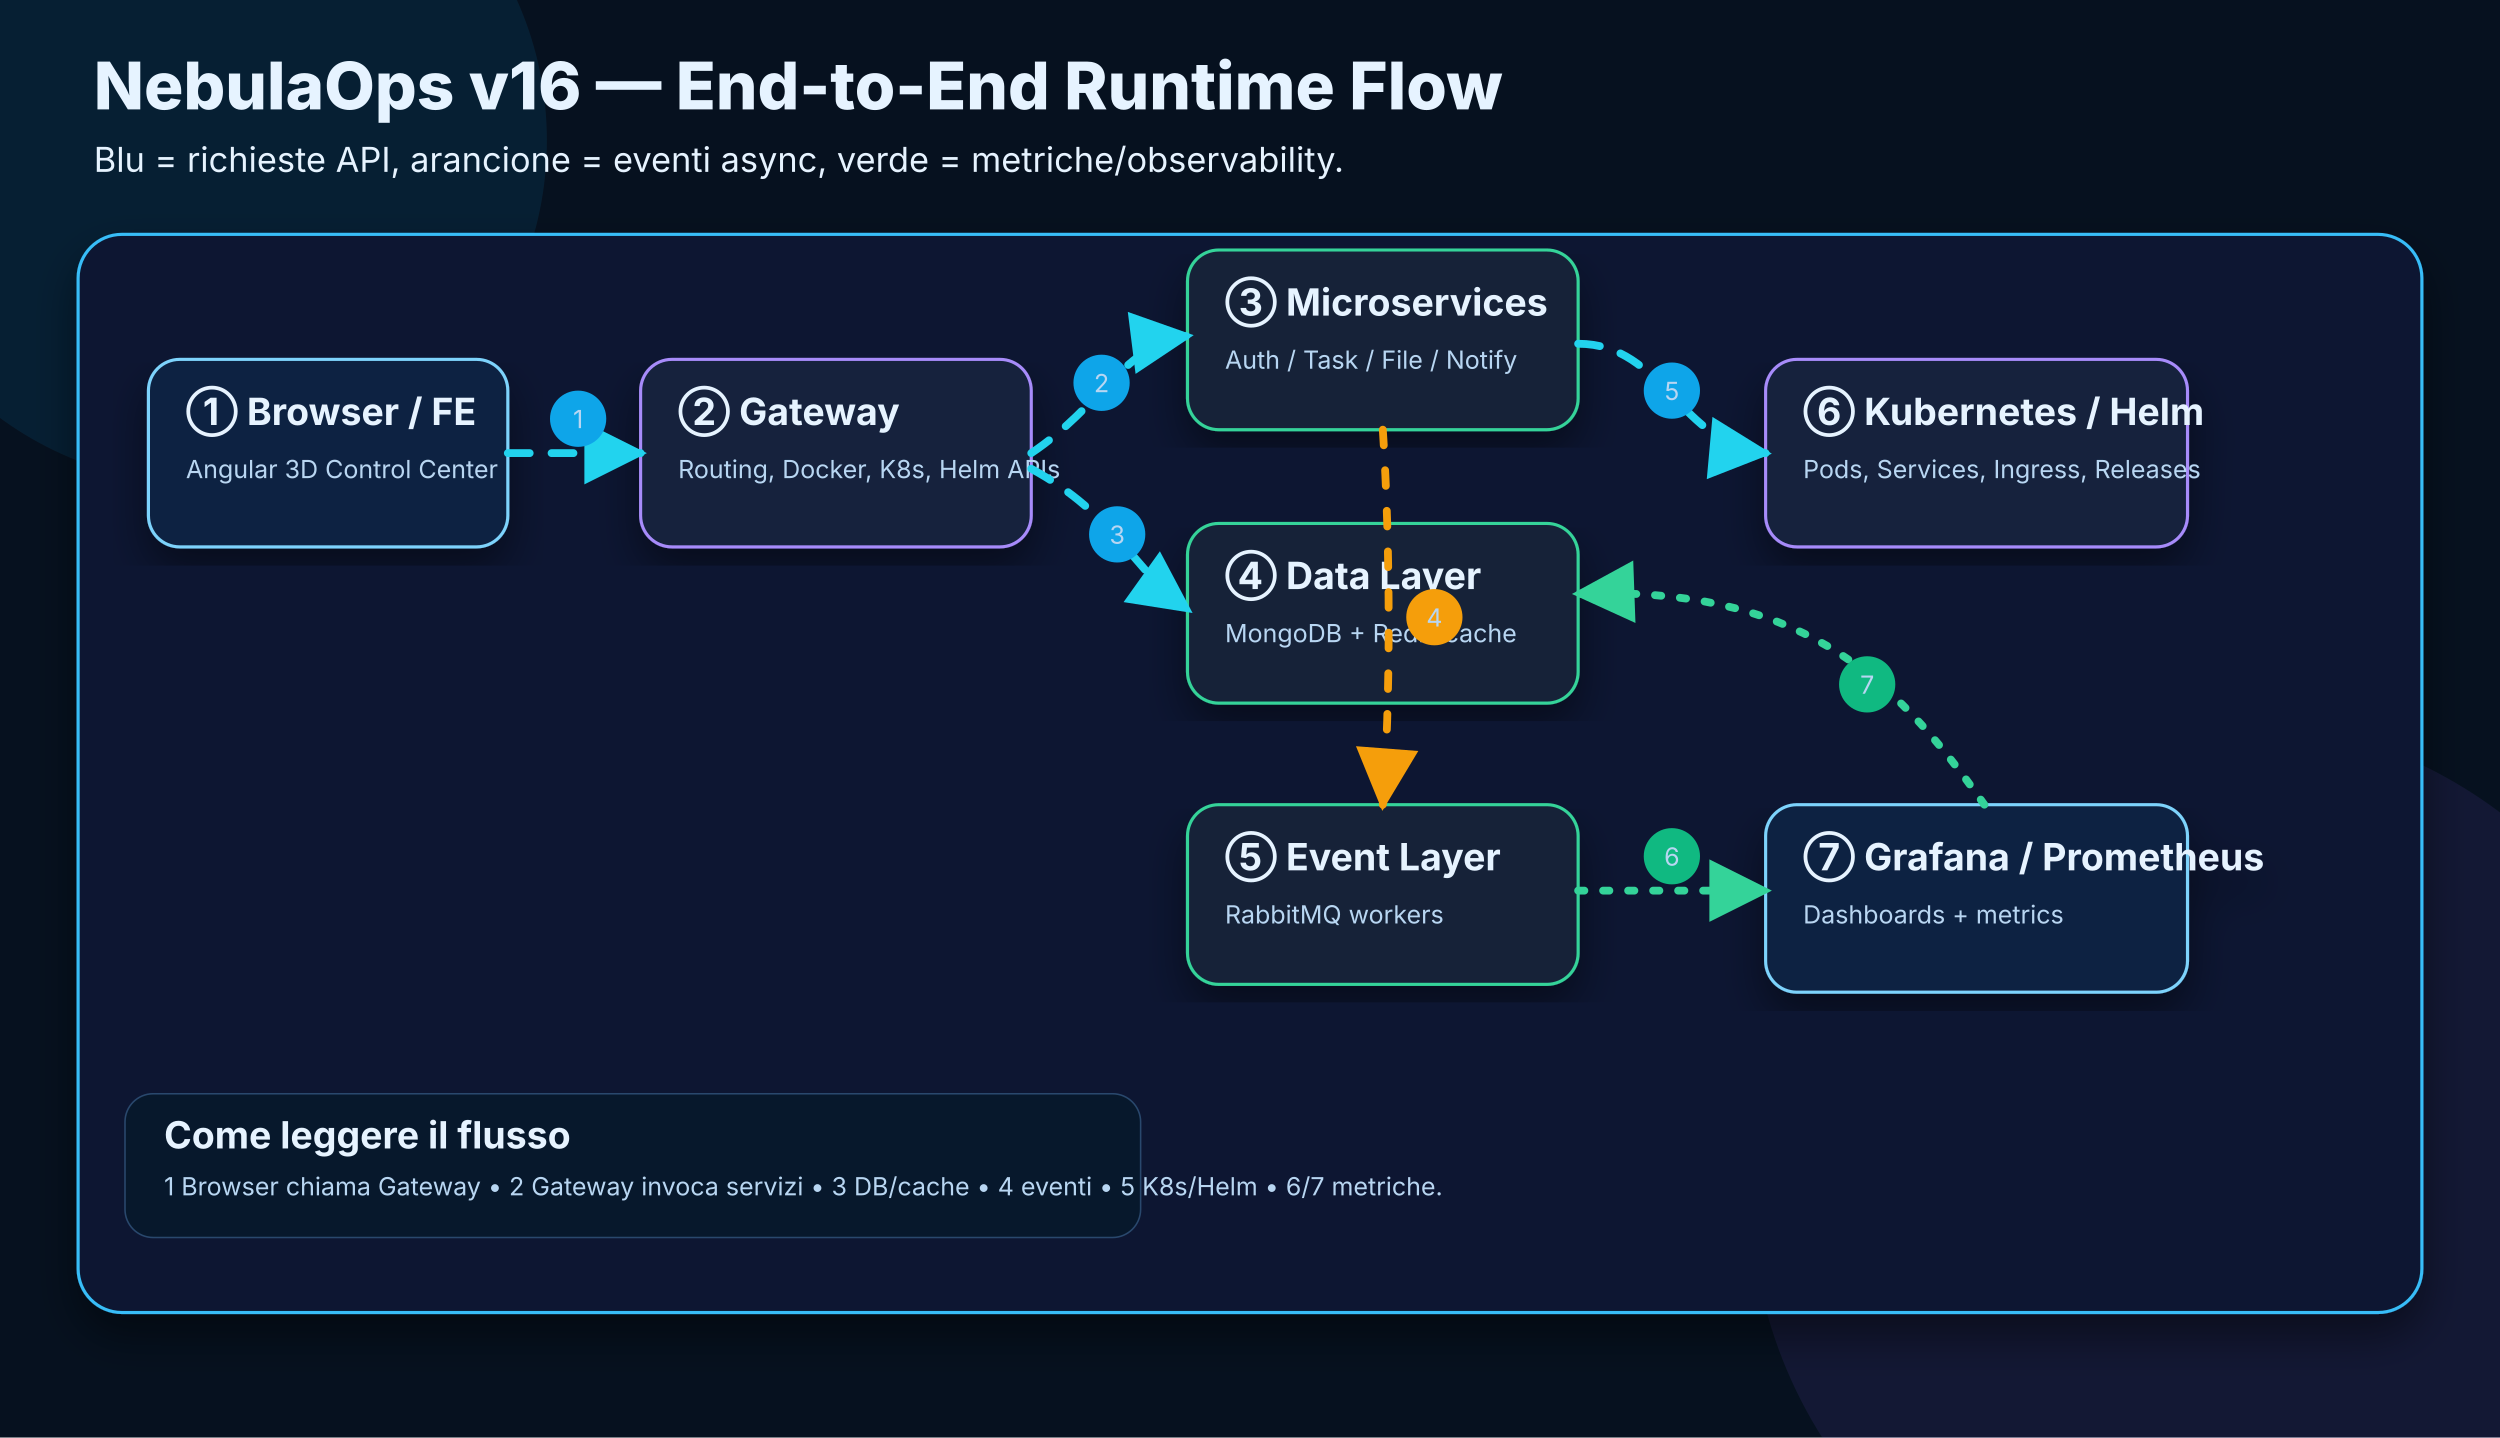
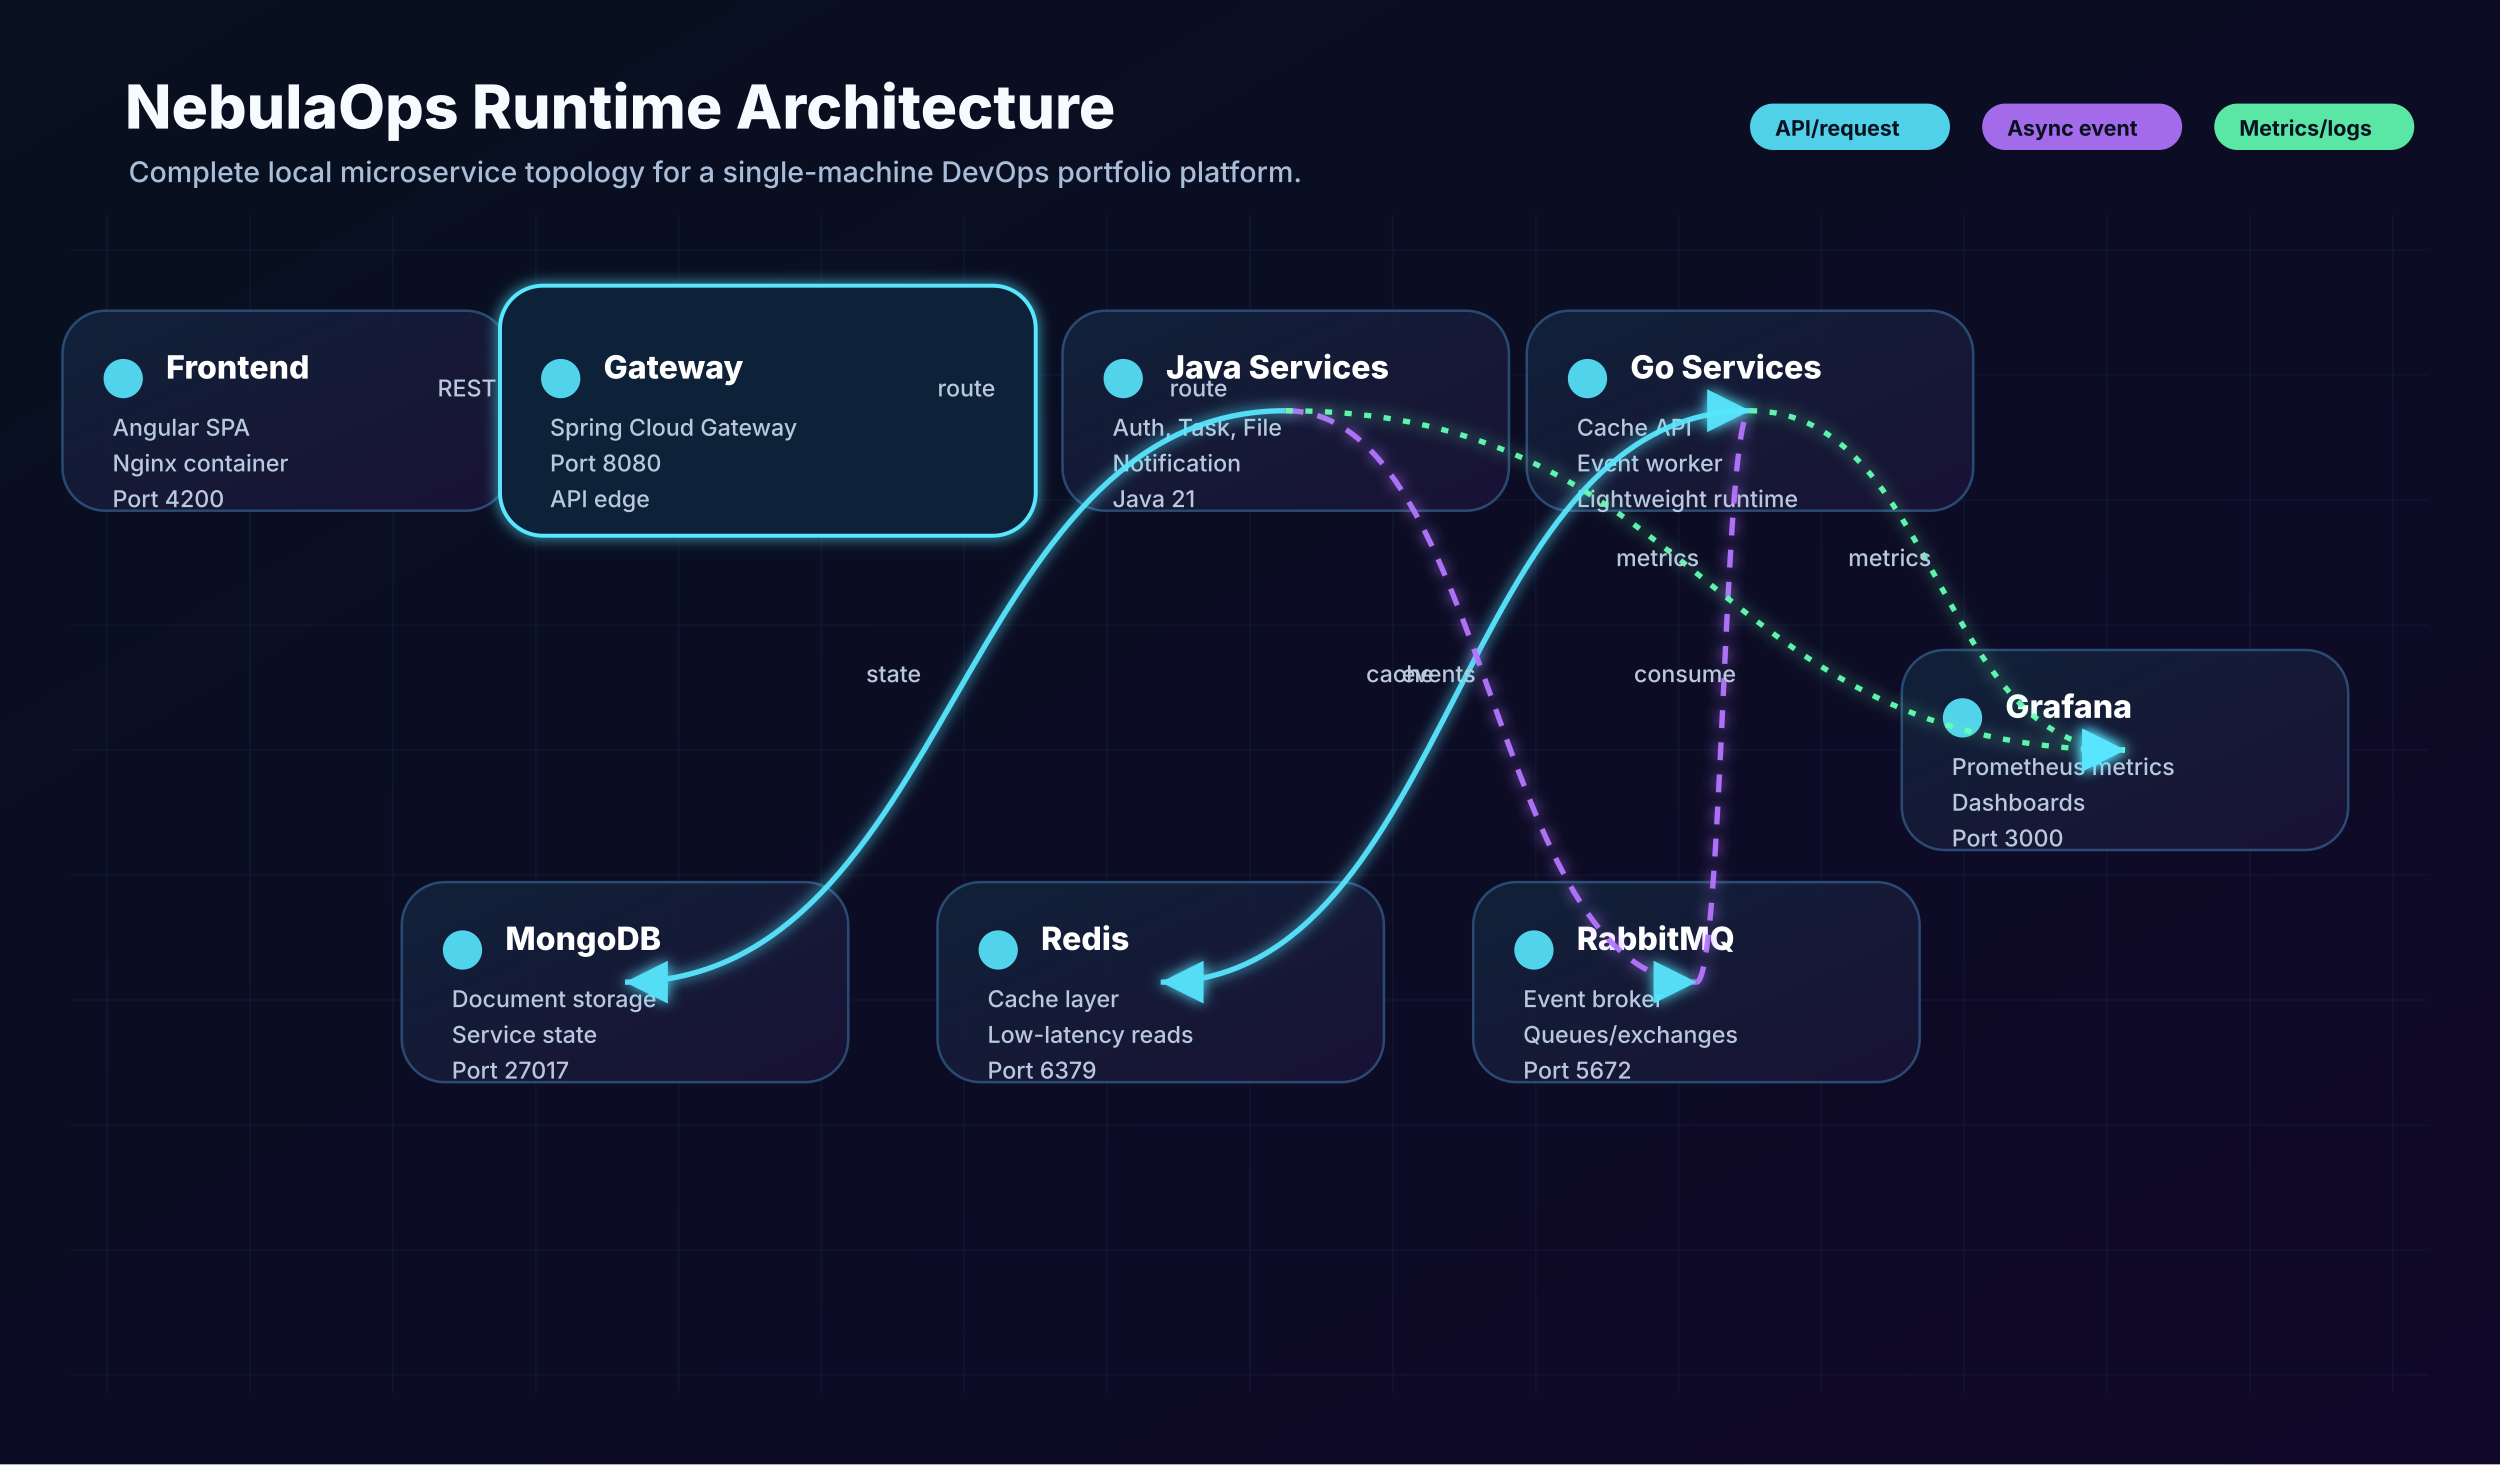
- <svg xmlns="http://www.w3.org/2000/svg" width="1600" height="920" viewBox="0 0 1600 920">
+ <svg xmlns="http://www.w3.org/2000/svg" viewBox="0 0 1400 820" role="img" aria-label="NebulaOps Runtime Architecture">
  <defs>
+     <linearGradient id="bg" x1="0" y1="0" x2="1" y2="1">
+       <stop offset="0" stop-color="#07111f" />
+       <stop offset="1" stop-color="#110829" />
+     </linearGradient>
+     <linearGradient id="card" x1="0" y1="0" x2="1" y2="1">
+       <stop offset="0" stop-color="#11233a" stop-opacity=".92" />
+       <stop offset="1" stop-color="#1a1235" stop-opacity=".92" />
+     </linearGradient>
+     <filter id="glow">
+       <feGaussianBlur stdDeviation="4" result="b" />
+       <feMerge>
+         <feMergeNode in="b" />
+         <feMergeNode in="SourceGraphic" />
+       </feMerge>
+     </filter>
+     <marker id="arrow" markerWidth="12" markerHeight="12" refX="10" refY="6" orient="auto">
+       <path d="M2,2 L10,6 L2,10 Z" fill="#58e7ff" />
+     </marker>
    <style>
-             .bg{fill:#06111f}.panel{fill:#0b1930;stroke:#38bdf8;stroke-width:2}.node{fill:#102342;stroke:#7dd3fc;stroke-width:2}.node2{fill:#13213c;stroke:#a78bfa;stroke-width:2}.node3{fill:#162339;stroke:#34d399;stroke-width:2}.txt{font-family:Inter,Segoe
-             UI,Arial,sans-serif;fill:#e6f3ff}.small{font-size:22px}.tiny{font-size:16px;fill:#b8d6f2}.title{font-size:42px;font-weight:800}.label{font-size:24px;font-weight:700}.flow{fill:none;stroke:#22d3ee;stroke-width:5;stroke-linecap:round;stroke-dasharray:14
-             14;marker-end:url(#arrow)}.event{fill:none;stroke:#f59e0b;stroke-width:5;stroke-linecap:round;stroke-dasharray:10
-             16;marker-end:url(#arrow2)}.metric{fill:none;stroke:#34d399;stroke-width:5;stroke-linecap:round;stroke-dasharray:4
-             12;marker-end:url(#arrow3)}.shadow{filter:url(#shadow)}.badge{fill:#0ea5e9}.badge2{fill:#f59e0b}.badge3{fill:#10b981}@keyframes
-             dash{to{stroke-dashoffset:-120}}@keyframes pulse{0%,100%{opacity:.35;r:8}50%{opacity:1;r:15}}@keyframes
-             float{0%,100%{transform:translateY(0)}50%{transform:translateY(-9px)}}.flow,.event,.metric{animation:dash 4s
-             linear infinite}.pulse{animation:pulse 1.8s ease-in-out infinite}.float{animation:float 5s ease-in-out
-             infinite}.isoTop{fill:#193b62}.isoLeft{fill:#0f284a}.isoRight{fill:#0a1c36}
-         </style>
-     <filter id="shadow">
-       <feDropShadow dx="0" dy="14" stdDeviation="14" flood-color="#000" flood-opacity=".45" />
-     </filter>
-     <marker id="arrow" viewBox="0 0 10 10" refX="9" refY="5" markerWidth="8" markerHeight="8" orient="auto">
-       <path d="M0,0 L10,5 L0,10 Z" fill="#22d3ee" />
-     </marker>
-     <marker id="arrow2" viewBox="0 0 10 10" refX="9" refY="5" markerWidth="8" markerHeight="8" orient="auto">
-       <path d="M0,0 L10,5 L0,10 Z" fill="#f59e0b" />
-     </marker>
-     <marker id="arrow3" viewBox="0 0 10 10" refX="9" refY="5" markerWidth="8" markerHeight="8" orient="auto">
-       <path d="M0,0 L10,5 L0,10 Z" fill="#34d399" />
-     </marker>
+         .title{font:800 34px Inter,Segoe UI,Arial;fill:#f5fbff}.sub{font:500 16px Inter,Segoe UI,Arial;fill:#a9bdd8}.label{font:800 18px Inter,Segoe UI,Arial;fill:#fff}.small{font:500 13px Inter,Segoe UI,Arial;fill:#b8c8dd}.chip{font:700 12px Inter,Segoe UI,Arial;fill:#07111f}.panel{fill:url(#card);stroke:#294b73;stroke-width:1.4;rx:24}.core{fill:#0c2037;stroke:#58e7ff;stroke-width:2.2;filter:url(#glow)}.api{stroke:#58e7ff}.event{stroke:#b476ff;stroke-dasharray:10 8}.metric{stroke:#63ffb3;stroke-dasharray:4 7}.flow{fill:none;stroke-width:3;marker-end:url(#arrow);filter:url(#glow);opacity:.95}.pulse{animation:pulse 2.8s ease-in-out infinite}.dash{animation:dash 7s linear infinite}@keyframes pulse{0%,100%{opacity:.55}50%{opacity:1}}@keyframes dash{to{stroke-dashoffset:-160}}
+       </style>
  </defs>
-   <rect class="bg" width="1600" height="920" />
-   <circle cx="130" cy="90" r="220" fill="#0ea5e9" opacity=".10" />
-   <circle cx="1420" cy="760" r="300" fill="#8b5cf6" opacity=".10" />
-   <text class="txt title" x="60" y="70">NebulaOps v16 — End-to-End Runtime Flow</text>
-   <text class="txt small" x="60" y="110">Blu = richieste API, arancione = eventi async, verde =
-         metriche/observability.
+   <rect width="1400" height="820" fill="url(#bg)" />
+   <path d="M60 120 V780" stroke="#163150" stroke-opacity=".25" />
+   <path d="M140 120 V780" stroke="#163150" stroke-opacity=".25" />
+   <path d="M220 120 V780" stroke="#163150" stroke-opacity=".25" />
+   <path d="M300 120 V780" stroke="#163150" stroke-opacity=".25" />
+   <path d="M380 120 V780" stroke="#163150" stroke-opacity=".25" />
+   <path d="M460 120 V780" stroke="#163150" stroke-opacity=".25" />
+   <path d="M540 120 V780" stroke="#163150" stroke-opacity=".25" />
+   <path d="M620 120 V780" stroke="#163150" stroke-opacity=".25" />
+   <path d="M700 120 V780" stroke="#163150" stroke-opacity=".25" />
+   <path d="M780 120 V780" stroke="#163150" stroke-opacity=".25" />
+   <path d="M860 120 V780" stroke="#163150" stroke-opacity=".25" />
+   <path d="M940 120 V780" stroke="#163150" stroke-opacity=".25" />
+   <path d="M1020 120 V780" stroke="#163150" stroke-opacity=".25" />
+   <path d="M1100 120 V780" stroke="#163150" stroke-opacity=".25" />
+   <path d="M1180 120 V780" stroke="#163150" stroke-opacity=".25" />
+   <path d="M1260 120 V780" stroke="#163150" stroke-opacity=".25" />
+   <path d="M1340 120 V780" stroke="#163150" stroke-opacity=".25" />
+   <path d="M40 140 H1360" stroke="#163150" stroke-opacity=".22" />
+   <path d="M40 210 H1360" stroke="#163150" stroke-opacity=".22" />
+   <path d="M40 280 H1360" stroke="#163150" stroke-opacity=".22" />
+   <path d="M40 350 H1360" stroke="#163150" stroke-opacity=".22" />
+   <path d="M40 420 H1360" stroke="#163150" stroke-opacity=".22" />
+   <path d="M40 490 H1360" stroke="#163150" stroke-opacity=".22" />
+   <path d="M40 560 H1360" stroke="#163150" stroke-opacity=".22" />
+   <path d="M40 630 H1360" stroke="#163150" stroke-opacity=".22" />
+   <path d="M40 700 H1360" stroke="#163150" stroke-opacity=".22" />
+   <path d="M40 770 H1360" stroke="#163150" stroke-opacity=".22" />
+   <text x="70" y="72" class="title">NebulaOps Runtime Architecture</text>
+   <text x="72" y="102" class="sub">Complete local microservice topology for a single-machine DevOps portfolio
+         platform.
    </text>
-   <rect class="panel shadow" x="50" y="150" width="1500" height="690" rx="28" />
-   <g class="shadow float">
-     <rect class="node" x="95" y="230" width="230" height="120" rx="20" />
-     <text class="txt label" x="119" y="272">① Browser / FE</text>
-     <text class="txt tiny" x="119" y="306">Angular 3D Control Center</text>
+   <g class="pulse">
+     <rect x="35.0" y="174.0" width="250" height="112" class="panel" rx="24" />
+     <circle cx="69.0" cy="212" r="11" fill="#58e7ff" opacity=".9" />
+     <text x="93.0" y="212" class="label">Frontend</text>
+     <text x="63.0" y="244" class="small">Angular SPA</text>
+     <text x="63.0" y="264" class="small">Nginx container</text>
+     <text x="63.0" y="284" class="small">Port 4200</text>
  </g>
-   <g class="shadow float">
-     <rect class="node2" x="410" y="230" width="250" height="120" rx="20" />
-     <text class="txt label" x="434" y="272">② Gateway</text>
-     <text class="txt tiny" x="434" y="306">Routing, Docker, K8s, Helm APIs</text>
+   <g class="pulse">
+     <rect x="280.0" y="160.0" width="300" height="140" class="core" rx="24" />
+     <circle cx="314.0" cy="212" r="11" fill="#58e7ff" opacity=".9" />
+     <text x="338.0" y="212" class="label">Gateway</text>
+     <text x="308.0" y="244" class="small">Spring Cloud Gateway</text>
+     <text x="308.0" y="264" class="small">Port 8080</text>
+     <text x="308.0" y="284" class="small">API edge</text>
  </g>
-   <g class="shadow float">
-     <rect class="node3" x="760" y="160" width="250" height="115" rx="20" />
-     <text class="txt label" x="784" y="202">③ Microservices</text>
-     <text class="txt tiny" x="784" y="236">Auth / Task / File / Notify</text>
+   <g class="pulse">
+     <rect x="595.0" y="174.0" width="250" height="112" class="panel" rx="24" />
+     <circle cx="629.0" cy="212" r="11" fill="#58e7ff" opacity=".9" />
+     <text x="653.0" y="212" class="label">Java Services</text>
+     <text x="623.0" y="244" class="small">Auth, Task, File</text>
+     <text x="623.0" y="264" class="small">Notification</text>
+     <text x="623.0" y="284" class="small">Java 21</text>
  </g>
-   <g class="shadow float">
-     <rect class="node3" x="760" y="335" width="250" height="115" rx="20" />
-     <text class="txt label" x="784" y="377">④ Data Layer</text>
-     <text class="txt tiny" x="784" y="411">MongoDB + Redis cache</text>
+   <g class="pulse">
+     <rect x="855.0" y="174.0" width="250" height="112" class="panel" rx="24" />
+     <circle cx="889.0" cy="212" r="11" fill="#58e7ff" opacity=".9" />
+     <text x="913.0" y="212" class="label">Go Services</text>
+     <text x="883.0" y="244" class="small">Cache API</text>
+     <text x="883.0" y="264" class="small">Event worker</text>
+     <text x="883.0" y="284" class="small">Lightweight runtime</text>
  </g>
-   <g class="shadow float">
-     <rect class="node3" x="760" y="515" width="250" height="115" rx="20" />
-     <text class="txt label" x="784" y="557">⑤ Event Layer</text>
-     <text class="txt tiny" x="784" y="591">RabbitMQ workers</text>
+   <g class="pulse">
+     <rect x="225.0" y="494.0" width="250" height="112" class="panel" rx="24" />
+     <circle cx="259.0" cy="532" r="11" fill="#58e7ff" opacity=".9" />
+     <text x="283.0" y="532" class="label">MongoDB</text>
+     <text x="253.0" y="564" class="small">Document storage</text>
+     <text x="253.0" y="584" class="small">Service state</text>
+     <text x="253.0" y="604" class="small">Port 27017</text>
  </g>
-   <g class="shadow float">
-     <rect class="node2" x="1130" y="230" width="270" height="120" rx="20" />
-     <text class="txt label" x="1154" y="272">⑥ Kubernetes / Helm</text>
-     <text class="txt tiny" x="1154" y="306">Pods, Services, Ingress, Releases</text>
+   <g class="pulse">
+     <rect x="525.0" y="494.0" width="250" height="112" class="panel" rx="24" />
+     <circle cx="559.0" cy="532" r="11" fill="#58e7ff" opacity=".9" />
+     <text x="583.0" y="532" class="label">Redis</text>
+     <text x="553.0" y="564" class="small">Cache layer</text>
+     <text x="553.0" y="584" class="small">Low-latency reads</text>
+     <text x="553.0" y="604" class="small">Port 6379</text>
  </g>
-   <g class="shadow float">
-     <rect class="node" x="1130" y="515" width="270" height="120" rx="20" />
-     <text class="txt label" x="1154" y="557">⑦ Grafana / Prometheus</text>
-     <text class="txt tiny" x="1154" y="591">Dashboards + metrics</text>
+   <g class="pulse">
+     <rect x="825.0" y="494.0" width="250" height="112" class="panel" rx="24" />
+     <circle cx="859.0" cy="532" r="11" fill="#58e7ff" opacity=".9" />
+     <text x="883.0" y="532" class="label">RabbitMQ</text>
+     <text x="853.0" y="564" class="small">Event broker</text>
+     <text x="853.0" y="584" class="small">Queues/exchanges</text>
+     <text x="853.0" y="604" class="small">Port 5672</text>
  </g>
-   <path class="flow" d="M325 290 C360 290 365 290 410 290" />
-   <circle class="badge" cx="370" cy="268" r="18" />
-   <text class="txt tiny" text-anchor="middle" x="370" y="274">1</text>
-   <path class="flow" d="M660 290 C705 260 720 220 760 215" />
-   <circle class="badge" cx="705" cy="245" r="18" />
-   <text class="txt tiny" text-anchor="middle" x="705" y="251">2</text>
-   <path class="flow" d="M660 300 C715 330 725 365 760 390" />
-   <circle class="badge" cx="715" cy="342" r="18" />
-   <text class="txt tiny" text-anchor="middle" x="715" y="348">3</text>
-   <path class="event" d="M885 275 C890 350 890 450 885 515" />
-   <circle class="badge2" cx="918" cy="395" r="18" />
-   <text class="txt tiny" text-anchor="middle" x="918" y="401">4</text>
-   <path class="flow" d="M1010 220 C1065 220 1075 285 1130 290" />
-   <circle class="badge" cx="1070" cy="250" r="18" />
-   <text class="txt tiny" text-anchor="middle" x="1070" y="256">5</text>
-   <path class="metric" d="M1010 570 C1060 570 1080 570 1130 570" />
-   <circle class="badge3" cx="1070" cy="548" r="18" />
-   <text class="txt tiny" text-anchor="middle" x="1070" y="554">6</text>
-   <path class="metric" d="M1270 515 C1210 430 1150 375 1010 380" />
-   <circle class="badge3" cx="1195" cy="438" r="18" />
-   <text class="txt tiny" text-anchor="middle" x="1195" y="444">7</text>
-   <g>
-     <rect x="80" y="700" width="650" height="92" rx="18" fill="#07182c" stroke="#29486d" />
-     <text class="txt label" x="105" y="735">Come leggere il flusso</text>
-     <text class="txt tiny" x="105" y="765">1 Browser chiama Gateway • 2 Gateway invoca servizi • 3 DB/cache • 4
-             eventi • 5 K8s/Helm • 6/7 metriche.
-         </text>
+   <g class="pulse">
+     <rect x="1065.0" y="364.0" width="250" height="112" class="panel" rx="24" />
+     <circle cx="1099.0" cy="402" r="11" fill="#58e7ff" opacity=".9" />
+     <text x="1123.0" y="402" class="label">Grafana</text>
+     <text x="1093.0" y="434" class="small">Prometheus metrics</text>
+     <text x="1093.0" y="454" class="small">Dashboards</text>
+     <text x="1093.0" y="474" class="small">Port 3000</text>
  </g>
-   <g>
-     <circle class="pulse" cx="325" cy="290" fill="#22d3ee" />
-     <circle class="pulse" cx="885" cy="515" fill="#f59e0b" />
-     <circle class="pulse" cx="1130" cy="570" fill="#34d399" />
-   </g>
+   <path class="flow dash api" d="M160 230 C 295.0 230, 295.0 230, 430 230" />
+   <text x="245.0" y="222.0" class="small">REST</text>
+   <path class="flow dash api" d="M430 230 C 575.0 230, 575.0 230, 720 230" />
+   <text x="525.0" y="222.0" class="small">route</text>
+   <path class="flow dash api" d="M430 230 C 705.0 230, 705.0 230, 980 230" />
+   <text x="655.0" y="222.0" class="small">route</text>
+   <path class="flow dash api" d="M720 230 C 535.0 230, 535.0 550, 350 550" />
+   <text x="485.0" y="382.0" class="small">state</text>
+   <path class="flow dash api" d="M980 230 C 815.0 230, 815.0 550, 650 550" />
+   <text x="765.0" y="382.0" class="small">cache</text>
+   <path class="flow dash event" d="M720 230 C 835.0 230, 835.0 550, 950 550" />
+   <text x="785.0" y="382.0" class="small">events</text>
+   <path class="flow dash event" d="M950 550 C 965.0 550, 965.0 230, 980 230" />
+   <text x="915.0" y="382.0" class="small">consume</text>
+   <path class="flow dash metric" d="M720 230 C 955.0 230, 955.0 420, 1190 420" />
+   <text x="905.0" y="317.0" class="small">metrics</text>
+   <path class="flow dash metric" d="M980 230 C 1085.0 230, 1085.0 420, 1190 420" />
+   <text x="1035.0" y="317.0" class="small">metrics</text>
+   <rect x="980" y="58" width="112" height="26" rx="13" fill="#58e7ff" opacity=".9" />
+   <text x="994" y="76" class="chip">API/request</text>
+   <rect x="1110" y="58" width="112" height="26" rx="13" fill="#b476ff" opacity=".9" />
+   <text x="1124" y="76" class="chip">Async event</text>
+   <rect x="1240" y="58" width="112" height="26" rx="13" fill="#63ffb3" opacity=".9" />
+   <text x="1254" y="76" class="chip">Metrics/logs</text>
</svg>
